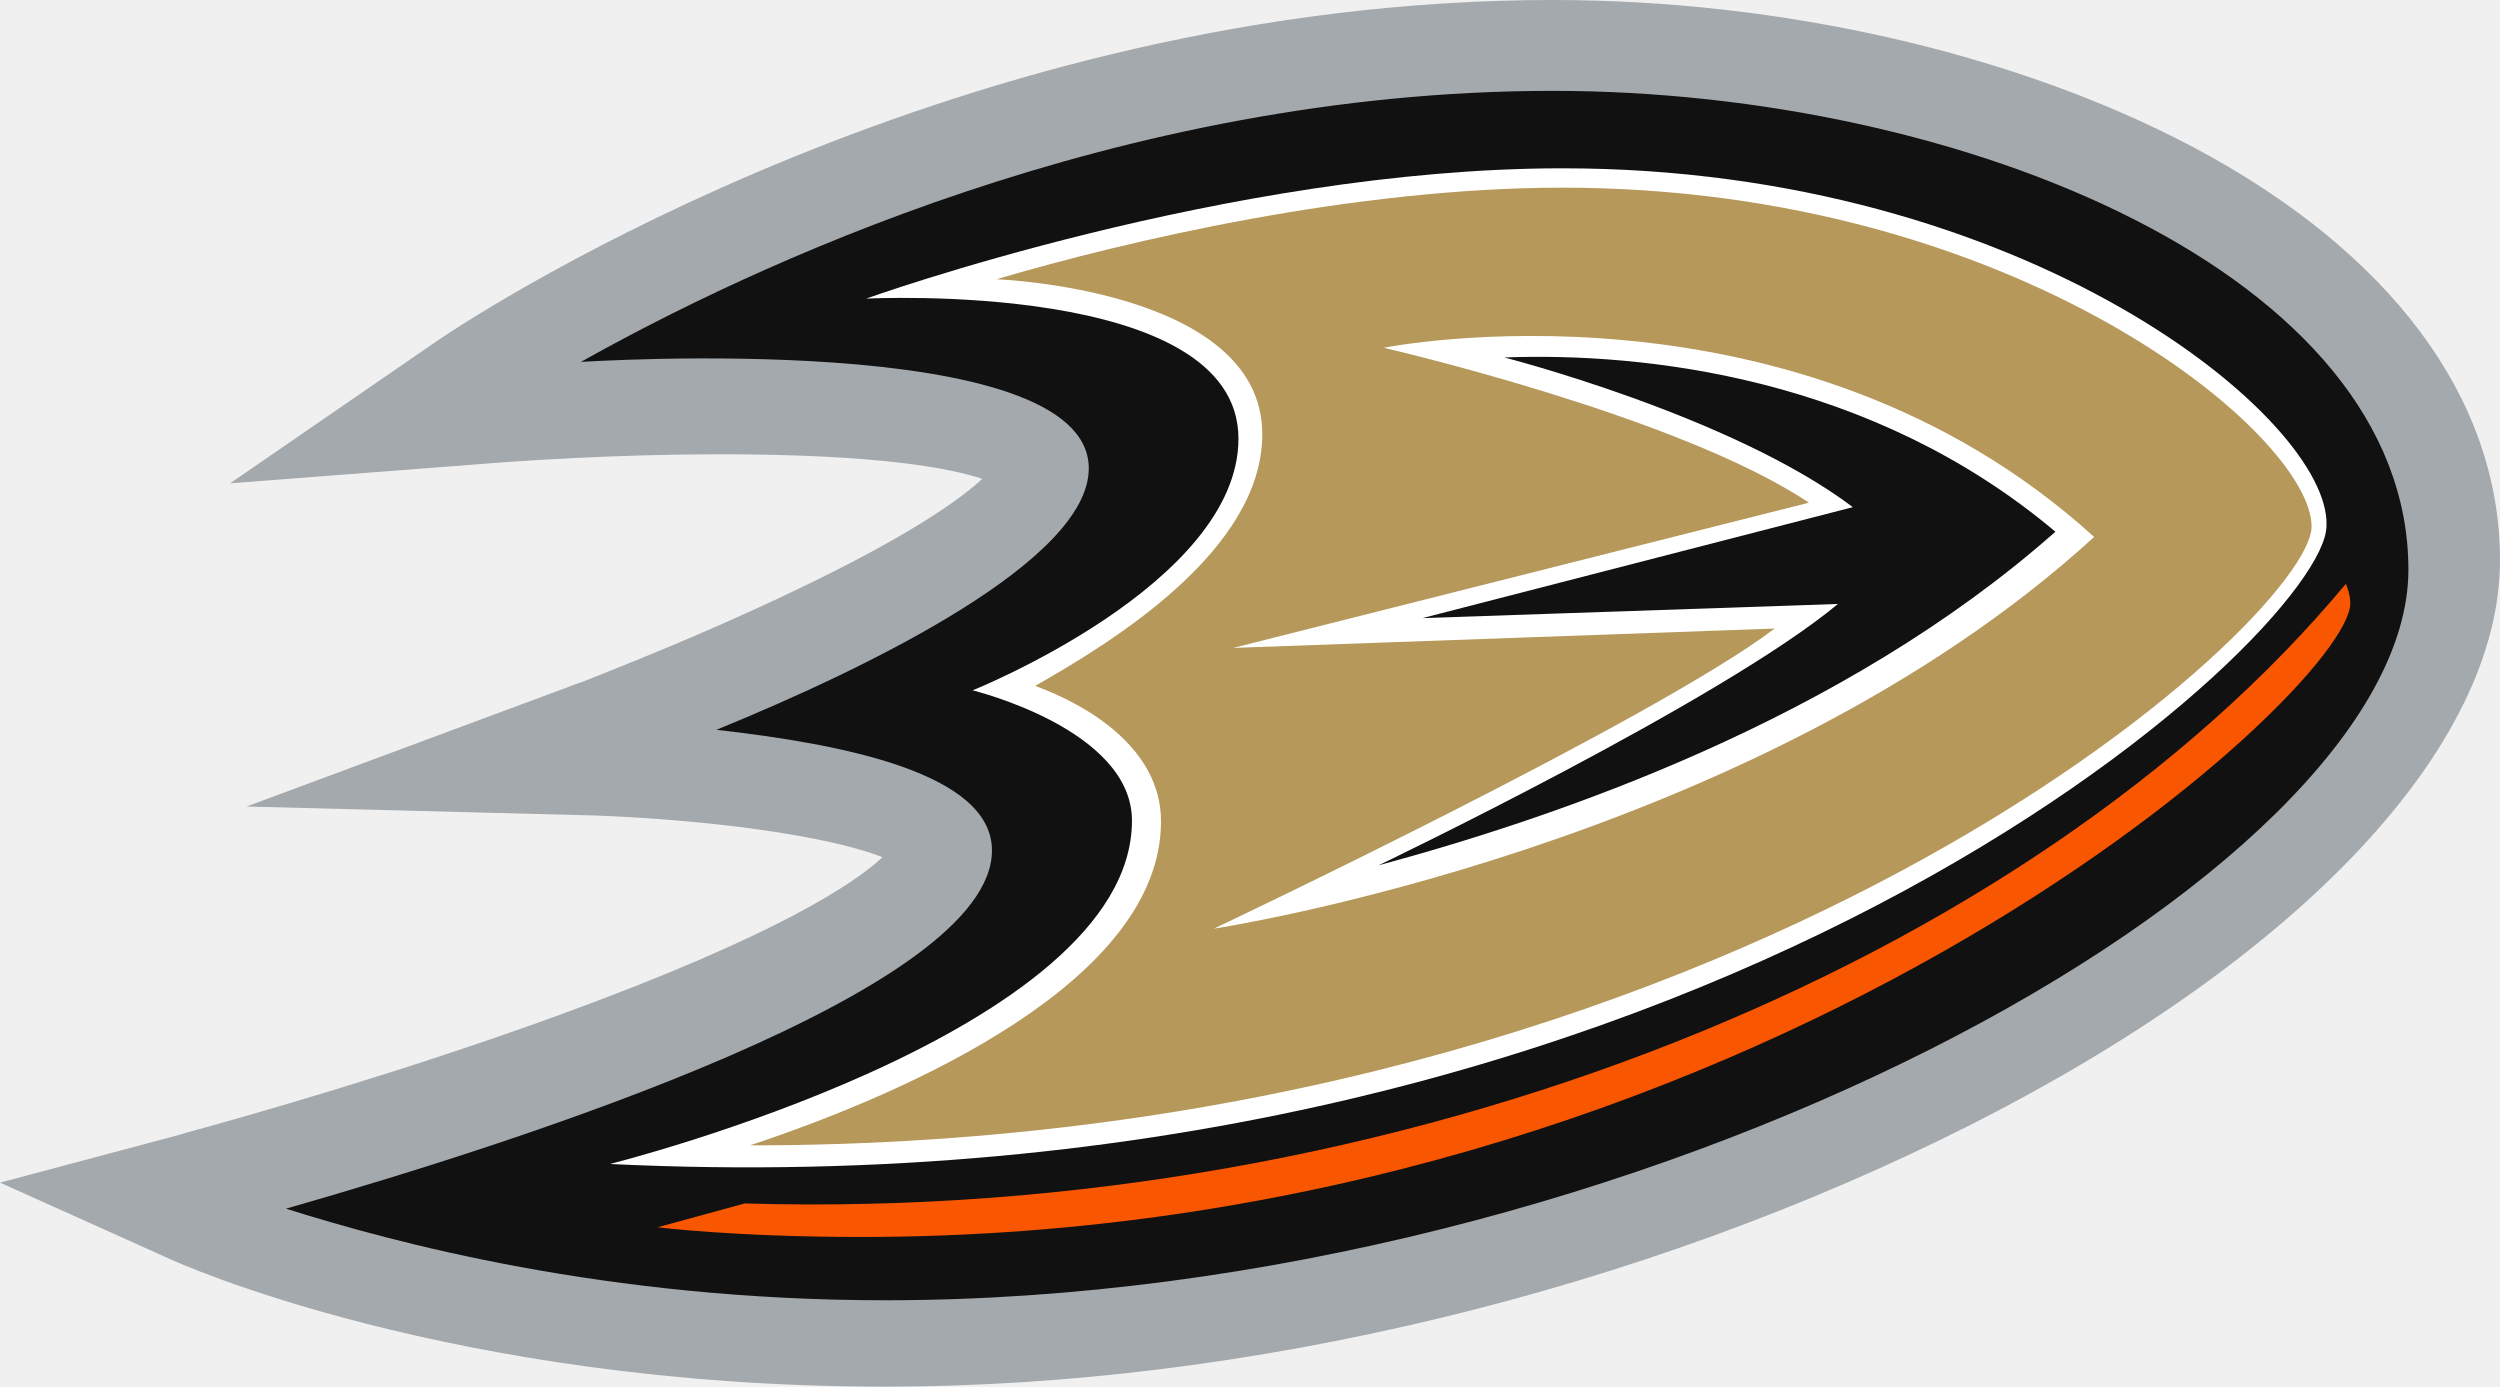
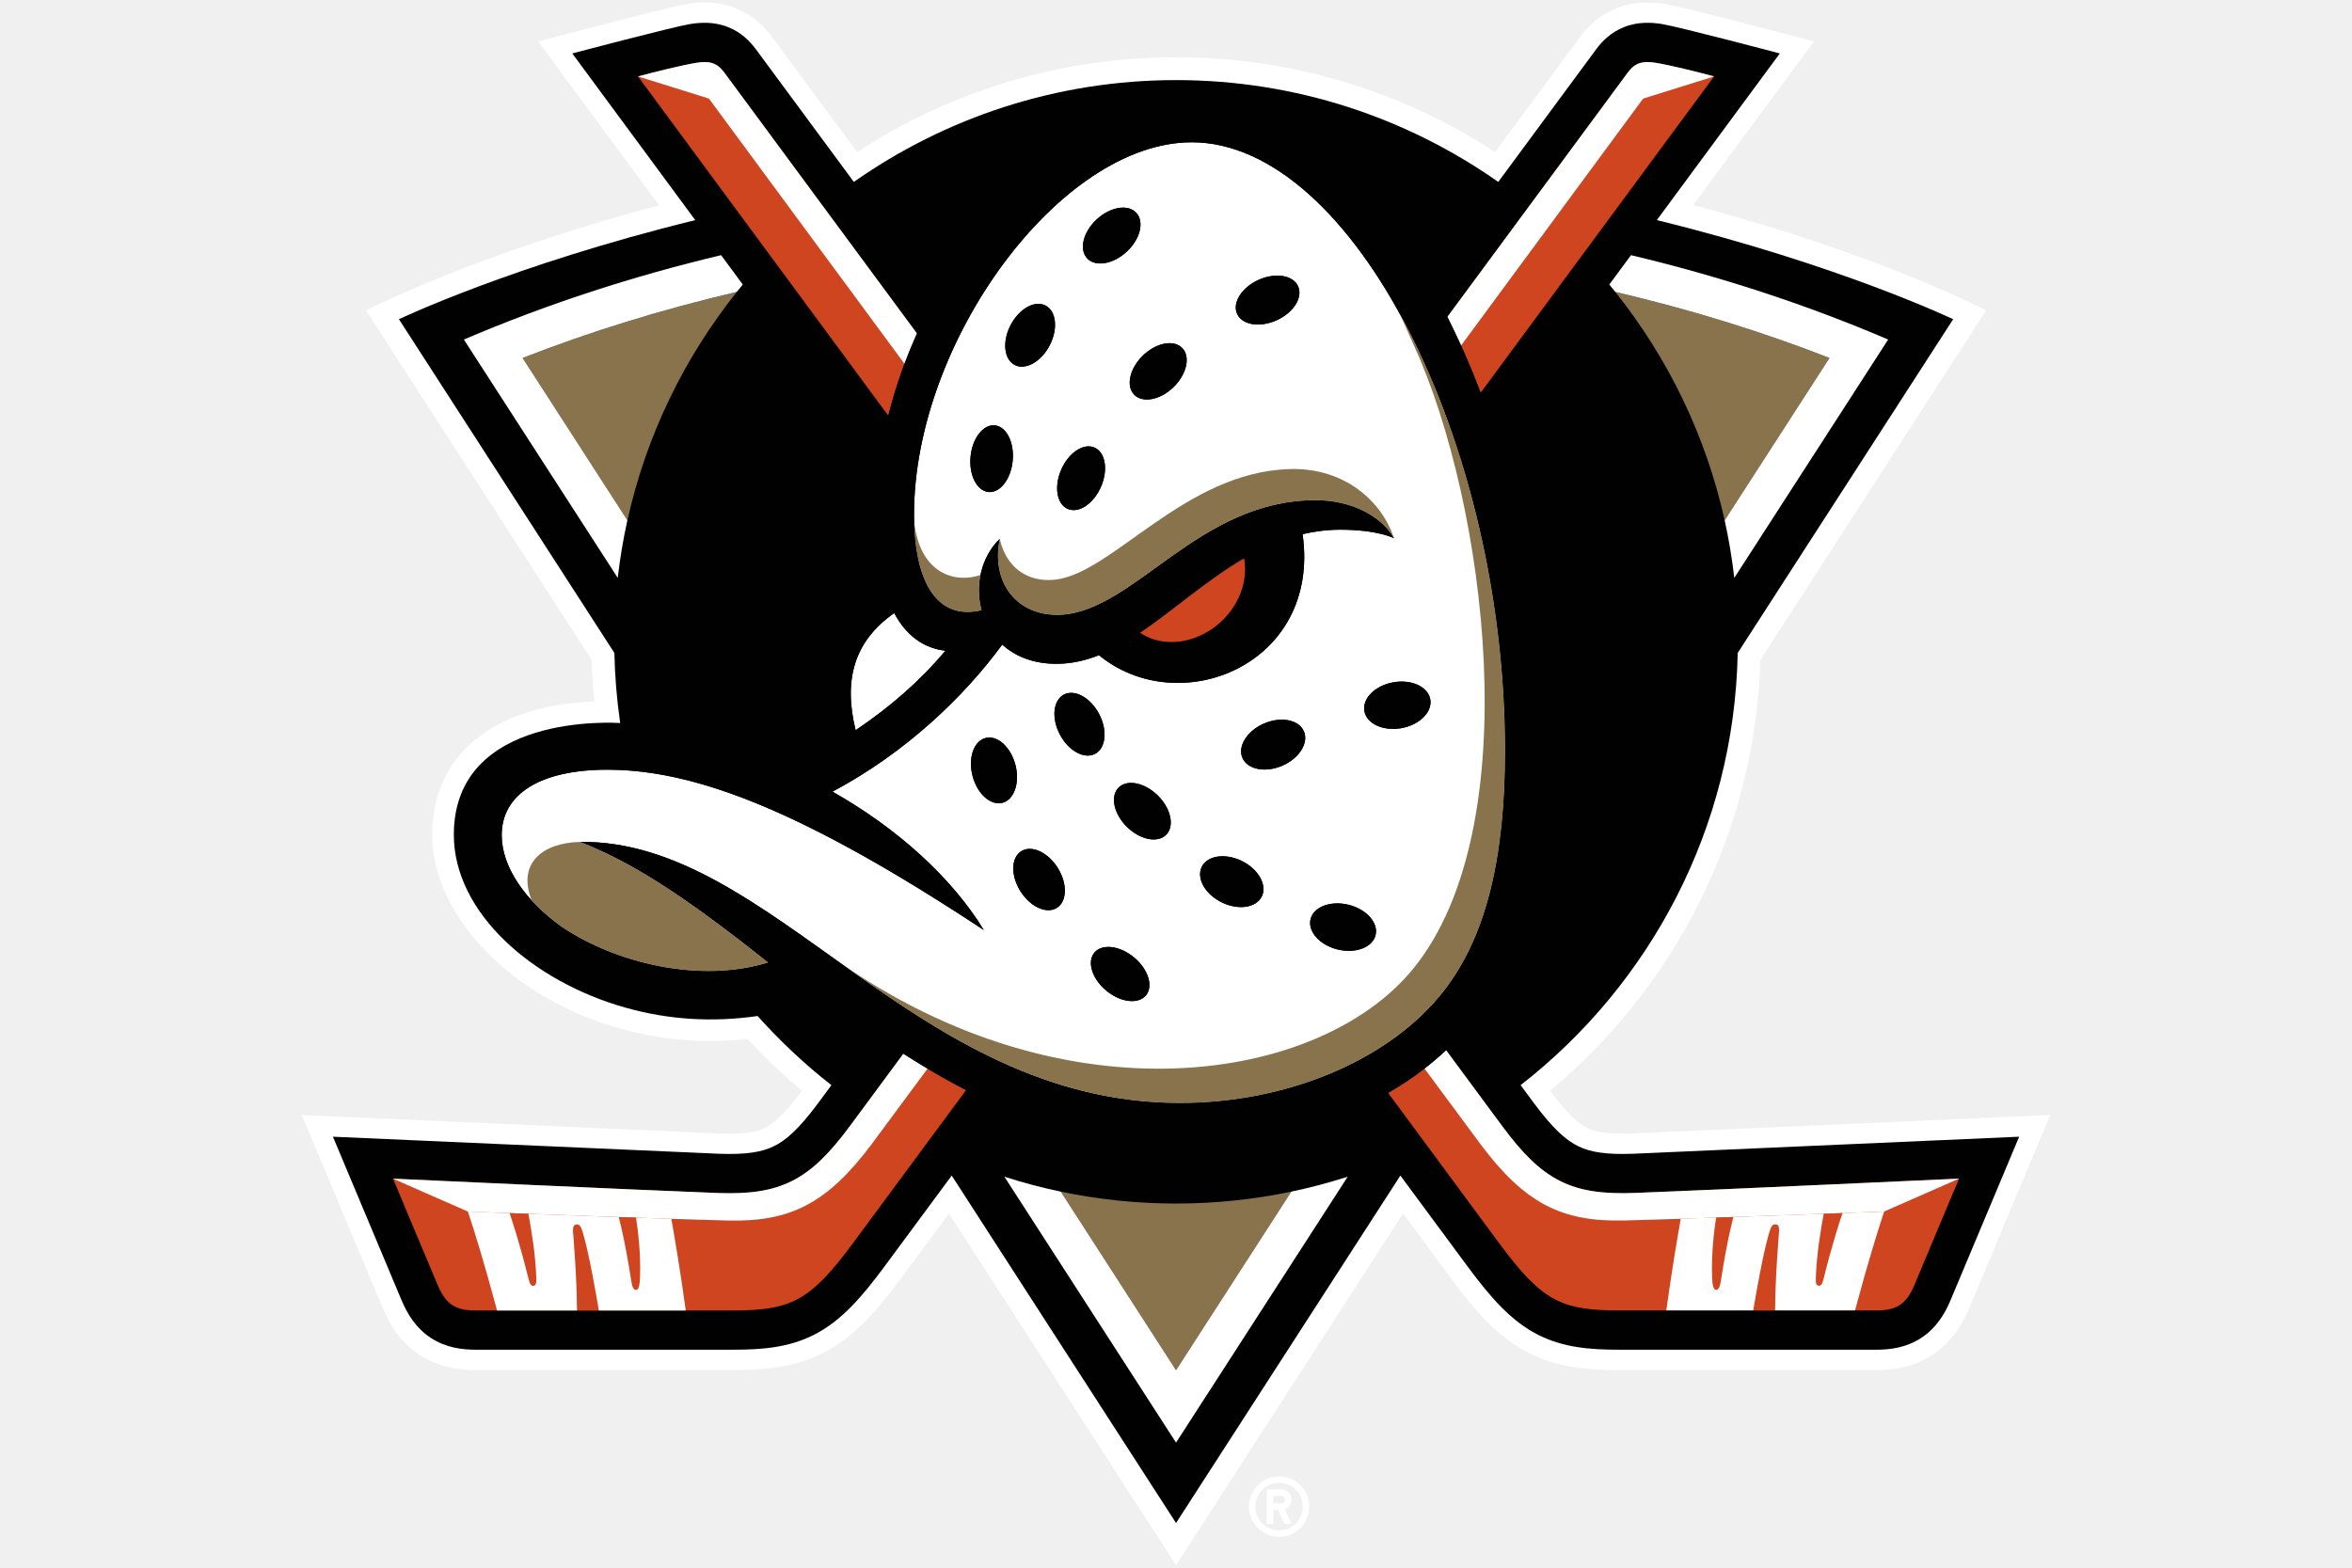
- <svg xmlns="http://www.w3.org/2000/svg" version="1.1" id="Layer_1" x="0px" y="0px" width="335.7px" height="186.2px" viewBox="0 0 335.7 186.2" style="enable-background:new 0 0 335.7 186.2;" xml:space="preserve">
-   <style type="text/css">
- 	.st0{fill:#A4A9AD;}
- 	.st1{fill:#111111;}
- 	.st2{fill:#F95602;}
- 	.st3{fill:#FFFFFF;}
- 	.st4{fill:#B5985A;}
- </style>
-   <g>
-     <path class="st0" d="M118.9,186.2c-58.6,0-95.6-16.9-96-17.1L0,158.8l24.4-6.5c0,0,0.3-0.1,0.6-0.2c8.1-2.2,29.2-8.2,49.8-15.7   c29.7-10.8,40.1-17.9,43.7-21.3c-2.8-1.1-8.2-2.6-18-3.9c-10.6-1.4-20.7-1.7-20.8-1.7l-46.6-1.2l43.6-16.2c0.3-0.1,0.7-0.3,1.4-0.5   c4-1.6,16.1-6.3,28.2-12.1C122.1,72,129,67,131.9,64.3c-4.2-1.4-13.8-3.3-35.2-3.3c-14.1,0-27.1,0.9-32,1.3   c-0.1,0-33.8,2.6-33.8,2.6l27.9-19.2C65.7,41,129.3,0,208.5,0c30.9,0,62.2,7.2,85.9,19.7c26.6,14.1,41.3,33.8,41.3,55.5   c0,25-26.6,53.3-71,75.8C220.4,173.4,167.3,186.2,118.9,186.2z" />
-     <path class="st0" d="M118.9,183.2c-57.1,0-93.2-16.1-94.7-16.8l-15.3-6.9l16.2-4.3c0.3-0.1,25.6-6.8,50.6-15.9   c40.2-14.6,46.4-23,47.3-25.1c-1.3-1-6.2-3.8-22.2-5.9c-10.8-1.4-21-1.7-21.1-1.7l-31-0.8L77.8,95c0.1-0.1,14.9-5.6,29.8-12.7   c23.8-11.4,28.3-17.4,29.1-19c-1.5-1.2-8.8-5.3-40-5.3c-16.9,0-32.4,1.3-32.5,1.3L41.7,61l18.6-12.8C63,46.4,127,3,208.5,3   c59.7,0,124.2,27.6,124.2,72.2c0,23.8-26,51.2-69.4,73.1C219.4,170.5,166.8,183.2,118.9,183.2z" />
-     <path class="st0" d="M208.5,9C128,9,63.7,53.2,63.7,53.2s79.2-6.5,79.2,9.7c0,14.3-63,37.7-63,37.7s49.4,1.3,49.4,13   c0,20.1-102.6,47.4-102.6,47.4s35.7,16.2,92.2,16.2c100.6,0,207.8-57.1,207.8-101.9C326.7,35.6,266.9,9,208.5,9z" />
-     <path class="st1" d="M208.5,12.2c-58.4,0-108.4,24-130.5,36.4c0,0,68.2-4.5,68.2,14.3c0,12.3-29.2,26.6-50,35.1   c16.9,1.9,37,5.8,37,16.2c0,18.8-63,39-94.8,48.1c14.3,4.5,42.9,12.3,80.5,12.3c101.3,0,204.5-57.1,204.5-98.1   C323.4,36.9,263.7,12.2,208.5,12.2z" />
-     <path class="st2" d="M100,161.6l-11.7,3.2c0,0,10.4,1.3,27.3,1.3c120.1,0,200-73.4,200-85.1c0-1.3-0.6-2.6-0.6-2.6   C272.8,129.1,188.4,164.2,100,161.6z" />
-     <path class="st3" d="M209.8,22.6c-44.8,0-93.5,17.5-93.5,17.5s50-2.6,50,18.8c0,19.5-35.7,33.8-35.7,33.8s21.4,5.2,21.4,17.5   c0,28.6-70.1,46.1-70.1,46.1c146.8,7.1,230.5-71.4,230.5-85.7C313,56.4,272.1,22.6,209.8,22.6z" />
-     <path class="st4" d="M209.8,25.2c-27.9,0-58.4,7.1-76,12.3c0,0,35.7,1.3,35.7,20.8c0,15.6-20.1,27.9-30.5,33.8   c7.1,2.6,16.9,8.4,16.9,18.2c0,21.4-33.8,36.4-55.2,43.5c133.1,0,209.7-70.8,209.7-83.1S270.8,25.2,209.8,25.2z" />
-     <path class="st3" d="M185.8,46.7c0,0,39.6,9.1,57.1,20.8L165.6,87l72.7-2.6c-16.2,12.3-75.3,40.3-75.3,40.3s72.7-11,118.2-52.6   C241,35.6,185.8,46.7,185.8,46.7z" />
-     <path class="st1" d="M202,48c0,0,30.5,7.8,46.8,20.1L191,83l55.8-1.9c-15.6,13-61.7,35.1-61.7,35.1c24-6.5,62.3-19.5,90.9-44.8   C251.3,50.6,220.8,47.3,202,48z" />
-   </g>
+ <svg xmlns="http://www.w3.org/2000/svg" viewBox="0 0 960 640">
+   <path d="M666.267 462.739c-10.74.41-15.397-.785-18.323-2.194-3.23-1.552-7.601-4.906-15.255-15.254 50.742-42.334 83.713-105.31 85.872-175.904l92.099-142.686s-44.515-23.227-119.557-42.994c29.902-40.533 49.261-66.794 49.261-66.794S687.392 2.891 679.666 1.624C675.259.91 667.73.144 659.63 3.426c-6.708 2.712-11.401 7.207-14.684 11.596-.232.303-13.595 18.429-34.737 47.062-37.468-24.476-82.197-38.713-130.191-38.713s-92.723 14.237-130.191 38.713a81302.064 81302.064 0 0 0-34.737-47.062c-3.265-4.389-7.975-8.884-14.684-11.596-8.1-3.283-15.611-2.516-20.036-1.802-7.726 1.267-60.697 15.289-60.697 15.289s19.411 26.314 49.367 66.936c-74.845 19.732-119.664 42.852-119.664 42.852l92.099 142.686c.178 5.709.589 11.347 1.16 16.966-41.482 1.624-66.228 21.908-66.228 54.448s31.508 66.402 76.629 79.086a136.101 136.101 0 0 0 36.951 5.102c4.977 0 10.062-.303 15.111-.838 6.959 7.51 14.381 14.593 22.231 21.14-7.654 10.33-12.025 13.702-15.254 15.254-2.927 1.409-7.565 2.587-18.324 2.194.054 0-170.584-7.528-170.584-7.528l33.168 79.067c2.605 6.155 6.887 13.523 14.808 18.768 8.261 5.459 16.932 6.262 22.98 6.262h105.141c12.025 0 24.479-.821 36.54-6.886 13.185-6.637 22.57-17.93 31.812-30.346 2.569-3.444 9.474-12.81 19.715-26.672L480 639l92.67-143.596c10.241 13.862 17.146 23.211 19.715 26.672 9.224 12.434 18.609 23.709 31.812 30.346 12.061 6.065 24.514 6.886 36.539 6.886h105.141c6.049 0 14.72-.803 22.98-6.262 7.922-5.245 12.204-12.613 14.809-18.768l33.167-79.067s-170.637 7.528-170.584 7.528h.018Z" fill="#fff" />
+   <path d="M666.57 471.015c-11.347.428-17.556-.75-22.231-2.997-5.049-2.427-10.401-7.083-18.341-17.805-.821-1.106-2.64-3.568-5.335-7.207 52.794-41.122 87.211-104.811 88.602-176.44l87.942-136.245s-46.157-22.104-120.949-40.462a4973687.4 4973687.4 0 0 1 50.19-68.042s-40.93-10.83-48.12-12.007c-3.854-.624-9.58-1.124-15.594 1.303-4.942 1.998-8.528 5.352-11.133 8.866-.25.34-15.879 21.498-40.072 54.288-37.254-26.172-82.625-41.568-131.51-41.568S385.76 48.095 348.506 74.267c-24.194-32.79-39.823-53.949-40.073-54.288-2.622-3.514-6.19-6.868-11.133-8.866-6.012-2.427-11.74-1.927-15.593-1.303-7.208 1.178-48.119 12.007-48.119 12.007l50.188 68.042c-74.792 18.358-120.948 40.462-120.948 40.462l87.941 136.245a232.328 232.328 0 0 0 2.373 28.598c-1.73-.071-67.905-4.478-67.905 45.635 0 31.756 32.026 59.89 70.207 70.612 17.377 4.888 35.38 6.03 53.774 3.371 9.19 10.259 19.252 19.732 30.135 28.224a1387.632 1387.632 0 0 0-5.317 7.207c-7.939 10.722-13.292 15.396-18.34 17.805-4.676 2.247-10.884 3.425-22.232 2.997l-157.577-6.958 28.118 67.008c2.284 5.352 5.71 11.078 11.74 15.057 6.28 4.157 13.042 4.888 18.395 4.888h105.141c11.74 0 22.551-.856 32.81-6.012 11.276-5.673 19.68-15.503 28.868-27.884 3.194-4.3 13.025-17.591 27.494-37.197l91.564 141.847 91.563-141.847c14.47 19.588 24.3 32.897 27.494 37.197 9.206 12.399 17.592 22.211 28.868 27.884 10.26 5.156 21.071 6.012 32.811 6.012h105.141c5.37 0 12.114-.731 18.394-4.888 6.031-3.996 9.474-9.705 11.74-15.057l28.12-67.008-157.579 6.958Z" fill="#010101" />
+   <path d="M659.309 119.191c30.349 7.083 59.52 16.092 87.424 26.975l-42.784 66.276c-7.672-34.663-23.212-66.401-44.64-93.251ZM480.018 491.338a229.85 229.85 0 0 1-47.048-4.853l47.048 72.895 47.049-72.895a229.604 229.604 0 0 1-47.049 4.853ZM300.727 119.191c-30.348 7.083-59.519 16.092-87.424 26.975l42.785 66.276c7.671-34.663 23.212-66.401 44.639-93.251Z" fill="#89734c" />
+   <path d="M665.696 104.168c36.13 8.599 71.206 19.999 104.981 34.449l-62.803 97.301a231.27 231.27 0 0 0-3.925-23.496l42.784-66.276c-27.886-10.883-57.058-19.874-87.424-26.974-.803-1.017-1.624-2.016-2.444-3.015 3.015-4.086 5.977-8.1 8.849-11.989h-.018ZM527.067 486.483l-47.049 72.895-47.048-72.895a224.791 224.791 0 0 1-23.016-6.101l70.064 108.557 70.064-108.557a229.925 229.925 0 0 1-23.033 6.101h.018Zm-270.98-274.061-42.784-66.276c27.887-10.883 57.058-19.874 87.424-26.974.803-1.017 1.624-2.016 2.445-3.015-3.016-4.086-5.977-8.1-8.85-11.989-36.129 8.599-71.206 19.999-104.98 34.449l62.802 97.301a231.272 231.272 0 0 1 3.926-23.496h.017Z" fill="#fff" />
+   <path d="M590.779 129.34c42.017-56.928 72.722-98.55 73.668-99.799 3.033-4.085 6.28-4.745 11.294-3.924 5.959.963 16.628 3.621 23.89 5.566 0 0-41.108 55.733-95.275 129.145-4.121-10.883-8.671-21.248-13.577-30.988Zm-216.509 6.814a599602.713 599602.713 0 0 0-78.682-106.595c-3.033-4.085-6.28-4.745-11.293-3.925-5.96.964-16.629 3.622-23.89 5.567 0 0 44.657 60.531 102.179 138.511 2.872-11.507 6.833-22.782 11.686-33.558Zm292.907 350.863c-25.817.981-37.593-5.066-54.043-27.295a31436.459 31436.459 0 0 1-22.908-31.006c-7.012 6.6-14.97 12.416-23.676 17.412 24.068 32.611 40.911 55.411 45.371 61.423 17.324 23.335 24.96 27.421 48.833 27.421h105.141c7.921 0 12.043-2.266 15.415-10.187 3.372-7.939 18.305-43.619 18.305-43.619s-101.323 4.674-132.421 5.851h-.017Zm-298.438-56.856-21.856 29.579c-16.45 22.211-28.225 28.258-54.042 27.295-31.098-1.177-132.421-5.852-132.421-5.852s14.933 35.699 18.305 43.62c3.373 7.939 7.494 10.186 15.416 10.186h105.141c23.854 0 31.49-4.085 48.832-27.42 4.514-6.083 21.696-29.329 46.21-62.548-8.225-4.246-16.718-9.187-25.585-14.86Z" fill="#cf4520" />
+   <path d="m289.362 40.247-28.957-9.045c7.261-1.944 17.93-4.602 23.89-5.566 5.013-.82 8.26-.16 11.293 3.925.982 1.302 34.114 46.206 78.682 106.595a206.758 206.758 0 0 0-5.085 12.363c-45.746-62.048-79.823-108.272-79.823-108.272Zm307.001 100.797c42.945-58.248 74.311-100.797 74.311-100.797l28.957-9.045c-7.262-1.944-17.931-4.602-23.89-5.566-5.014-.82-8.261-.16-11.294 3.925-.928 1.267-31.65 42.87-73.668 99.798 1.927 3.8 3.782 7.707 5.584 11.703v-.018ZM368.739 430.162l-21.856 29.579c-16.45 22.211-28.225 28.259-54.042 27.296-31.063-1.178-132.278-5.834-132.421-5.852l30.581 13.434s82.321 3.104 106.443 3.657c25.264.571 40.286-7.136 58.217-31.024 2.213-2.944 10.455-14.094 22.945-30.988a356.795 356.795 0 0 1-9.867-6.102Zm298.438 56.857c-25.817.981-37.593-5.067-54.043-27.296a30195.165 30195.165 0 0 1-22.908-31.006 123.054 123.054 0 0 1-8.814 7.511c12.489 16.912 20.75 28.063 22.962 31.006 17.913 23.888 32.936 31.595 58.217 31.024 24.122-.553 106.444-3.657 106.444-3.657l30.58-13.434c-.142 0-101.34 4.675-132.421 5.852h-.017Z" fill="#fff" />
+   <path d="M725.912 505.768c-.749 10.151-1.303 18.946-1.392 29.222h-8.938c.963-5.78 3.925-22.818 6.351-31.185.821-2.8 1.356-4.228 2.962-3.924 1.695.303 1.249 2.569.999 5.887h.018Zm-25.639 20.802c1.303.107 1.749-1.267 2.141-3.8 2.712-17.502 5.085-25.886 5.085-25.886l-.089-.036c-2.337.089-4.657.16-6.958.232-.767 4.852-2.016 14.486-1.659 24.298.124 3.247.606 5.102 1.463 5.192h.017Zm40.876-4.692c-.072 2.265.285 2.89 1.106 3.015.928.142 1.516-.571 2.052-2.73 3.55-14.415 6.869-24.405 7.743-26.921-2.391.089-4.96.179-7.672.286-1.106 5.869-2.962 16.859-3.229 26.35Zm-488.612-24.994s2.355 8.384 5.085 25.886c.392 2.515.838 3.907 2.141 3.8.856-.072 1.356-1.945 1.463-5.192.357-9.794-.892-19.446-1.659-24.298-2.302-.072-4.621-.161-6.959-.232l-.089.036h.018Zm-34.756 28.009c.821-.125 1.178-.75 1.107-3.015-.268-9.491-2.106-20.481-3.23-26.35-2.712-.107-5.299-.197-7.672-.286.875 2.516 4.193 12.506 7.744 26.921.535 2.159 1.124 2.872 2.051 2.73Zm20.304-21.088c-.82-2.8-1.356-4.228-2.961-3.924-1.695.303-1.249 2.569-1 5.887.75 10.151 1.303 18.946 1.392 29.222h8.939c-.964-5.78-3.925-22.818-6.352-31.185h-.018Z" fill="#cf4520" />
+   <path d="M274.018 497.581c1.266 7.154 3.711 21.426 5.887 37.429h-35.469c-.963-5.78-3.925-22.817-6.352-31.185-.82-2.8-1.356-4.228-2.961-3.924-1.695.303-1.249 2.569-.999 5.887.749 10.151 1.302 18.946 1.391 29.222h-32.632c-5.281-19.731-9.456-33.058-11.901-40.408h.054s6.762.286 16.967.66c.875 2.551 4.211 12.542 7.744 26.921.535 2.159 1.124 2.872 2.051 2.73.821-.125 1.178-.75 1.107-3.015-.268-9.491-2.106-20.481-3.23-26.35 10.884.392 24.104.874 36.968 1.32l-.089.035s2.355 8.385 5.085 25.887c.392 2.515.838 3.907 2.141 3.8.856-.072 1.356-1.945 1.463-5.192.357-9.794-.892-19.446-1.642-24.298 4.996.178 9.867.339 14.434.481h-.017Zm494.999-2.979s-6.762.25-16.968.624c-.874 2.552-4.21 12.542-7.743 26.921-.535 2.16-1.124 2.873-2.052 2.73-.821-.125-1.178-.749-1.106-3.015.267-9.491 2.105-20.481 3.229-26.35-10.883.392-24.104.874-36.968 1.32l.09.036s-2.356 8.385-5.085 25.886c-.393 2.515-.839 3.907-2.141 3.8-.857-.072-1.356-1.945-1.463-5.192-.357-9.794.892-19.445 1.641-24.298-4.996.178-9.866.339-14.434.482-1.267 7.154-3.711 21.426-5.888 37.428h35.47c.963-5.78 3.925-22.817 6.351-31.184.821-2.801 1.356-4.228 2.962-3.925 1.695.303 1.249 2.569.999 5.887-.749 10.151-1.302 18.946-1.392 29.222h32.633c5.281-19.731 9.456-33.057 11.9-40.408h-.053l.018.036ZM486.369 58.09c-53.632 0-113.294 81.387-113.294 151.856 0 29.222 10.277 43.387 27.583 39.177-2.73-10.151-.268-21.605 7.404-29.151-3.764 17.929 7.155 31.88 24.872 31.024 30.188-1.463 56.165-46.777 104.052-46.777 13.81 0 26.388 5.869 31.972 15.485-.035 0-6.637-3.461-21.891-3.461-5.388 0-10.491.678-15.398 1.82 7.547 53.396-50.349 76.338-83.106 49.417-5.585 2.212-11.347 3.515-17.378 3.515-9.509 0-16.878-3.087-22.106-7.85-15.486 21.123-39.162 44.012-69.279 60.05 26.352 14.915 48.601 34.949 61.768 56.5-71.706-47.348-116.595-65.473-153.635-65.473-27.654 0-43.159 10.097-43.159 26.688 0 13.131 9.706 26.886 24.533 37.501 22.784 15.253 56.915 22.96 84.23 14.539-34.523-27.509-55.898-41.139-76.79-49.239 78.788-1.017 135.9 106.578 244.805 106.578 44.123 0 85.926-17.662 107.799-45.814 17.164-22.086 24.943-54.002 24.943-97.943 0-126.415-62.267-248.46-127.925-248.46v.018Zm-73.026 129.966c-.695 7.511-5.12 13.255-9.866 12.809s-8.029-6.886-7.333-14.415c.696-7.511 5.121-13.237 9.867-12.809 4.745.446 8.028 6.886 7.332 14.415Zm15.095-47.063c-3.48 6.69-9.867 10.276-14.274 7.993-4.407-2.284-5.156-9.563-1.677-16.27 3.479-6.69 9.867-10.276 14.273-7.993 4.407 2.284 5.157 9.563 1.678 16.27Zm20.928 57.785c-3.033 6.922-9.099 10.936-13.578 8.973-4.478-1.962-5.638-9.152-2.622-16.056 3.033-6.922 9.099-10.936 13.577-8.973 4.478 1.962 5.638 9.152 2.623 16.056Zm-5.638-93.34c-3.372-3.657-1.624-10.758 3.925-15.896 5.549-5.12 12.775-6.315 16.147-2.676 3.372 3.658 1.623 10.758-3.925 15.896-5.549 5.12-12.775 6.315-16.147 2.676Zm35.273 52.593c-5.406 5.263-12.596 6.654-16.058 3.104-3.461-3.55-1.891-10.704 3.533-15.967 5.406-5.263 12.596-6.654 16.057-3.104 3.462 3.55 1.874 10.704-3.532 15.967Zm42.124-27.296c-6.869 3.122-14.113 1.981-16.182-2.569-2.07-4.549 1.819-10.757 8.688-13.879 6.869-3.122 14.113-1.981 16.183 2.569 2.069 4.549-1.82 10.757-8.689 13.879ZM409.169 327.727c-4.836 1.266-10.295-3.64-12.204-10.936-1.909-7.297.464-14.237 5.281-15.504 4.835-1.266 10.295 3.64 12.204 10.936 1.909 7.297-.464 14.237-5.281 15.504Zm22.212 42.905c-4.192 2.641-10.865-.41-14.88-6.797-4.014-6.387-3.871-13.701.339-16.341 4.193-2.641 10.866.41 14.88 6.797 4.015 6.386 3.872 13.701-.339 16.341Zm1.231-70.754c-3.514-6.672-2.801-13.969 1.606-16.306 4.407-2.337 10.848 1.195 14.381 7.868 3.514 6.672 2.801 13.969-1.606 16.306-4.407 2.337-10.848-1.196-14.381-7.868Zm35.131 106.452c-3.105 3.765-10.348 2.926-16.165-1.891-5.816-4.799-8.011-11.756-4.906-15.521 3.104-3.764 10.348-2.925 16.164 1.891 5.817 4.799 8.011 11.757 4.907 15.521Zm8.243-65.562c-3.48 3.532-10.67 2.087-16.04-3.229-5.37-5.299-6.887-12.471-3.408-16.003 3.479-3.532 10.669-2.087 16.04 3.229 5.37 5.299 6.887 12.47 3.408 16.003Zm39.019 25.244c-2.301 4.638-9.652 5.691-16.414 2.337-6.762-3.354-10.366-9.83-8.064-14.487 2.301-4.638 9.652-5.691 16.414-2.337 6.762 3.354 10.366 9.83 8.064 14.487Zm8.386-53.432c-6.923 2.997-14.202 1.57-16.272-3.175-2.052-4.746 1.891-11.043 8.814-14.04 6.923-2.998 14.202-1.57 16.272 3.175 2.051 4.746-1.892 11.043-8.814 14.04Zm38.074 69.167c-1.231 5.031-8.172 7.653-15.504 5.851-7.333-1.802-12.276-7.332-11.027-12.381 1.231-5.031 8.19-7.653 15.505-5.851 7.333 1.801 12.275 7.332 11.026 12.381Zm10.562-84.491c-7.422 1.338-14.202-1.767-15.13-6.922-.927-5.156 4.336-10.437 11.758-11.775 7.422-1.338 14.202 1.748 15.13 6.922.928 5.156-4.336 10.437-11.758 11.775Zm-222.789.856c-5.085-20.713-.535-36.412 15.737-47.83 4.888 9.117 12.007 14.397 20.928 15.361-10.009 11.971-22.177 22.692-36.665 32.469Z" fill="#fff" />
+   <path d="M485.531 41.803c-60.626 0-128.228 85.882-128.228 169.374 0 8.671.731 16.413 2.141 23.157-25.496 16.02-34.649 42.442-26.103 73.608-3.693 2.106-7.529 4.157-11.472 6.191-21.053-7.047-34.059-9.866-52.312-12.22-23.301-2.569-47.976-.179-63.195 10.686-4.71 3.372-8.278 7.421-10.687 12.095-2.391 4.657-3.693 10.027-3.693 16.146 0 6.975 1.606 13.487 4.46 19.535 3.908 8.26 10.206 15.717 18.181 22.264 11.24 9.741 26.013 17.644 42.624 22.318 20.375 5.727 49.314 4.871 71.937-1.944a574.533 574.533 0 0 0 5.513 3.372c58.931 44.35 98.95 60.852 146.873 60.852 52.062 0 97.737-19.909 122.519-54.18 17.413-24.084 27.44-58.73 26.834-107.701-1.713-137.316-67.032-263.5-145.392-263.5v-.053Zm-120.556 208.48c4.888 9.116 12.007 14.397 20.928 15.36-10.009 11.971-22.177 22.693-36.665 32.47-5.085-20.713-.535-36.412 15.737-47.83Zm224.376 154.193c-21.856 28.151-63.659 45.813-107.799 45.813-108.905 0-166.017-107.612-244.805-106.577 20.892 8.099 42.267 21.729 76.79 49.239-27.298 8.421-61.446.714-84.23-14.54-14.809-10.615-24.533-24.369-24.533-37.5 0-16.591 15.505-26.689 43.159-26.689 24.069 0 51.456 7.654 87.335 25.993 19.359 9.884 41.179 22.871 66.3 39.463-13.167-21.533-35.416-41.568-61.768-56.5 30.117-16.02 53.793-38.927 69.279-60.032 5.228 4.763 12.579 7.849 22.106 7.849 6.031 0 11.793-1.32 17.378-3.514 32.757 26.921 90.653 3.996 83.106-49.417 4.907-1.142 10.01-1.82 15.398-1.82 15.272 0 21.874 3.461 21.891 3.461-5.584-9.616-18.162-15.485-31.972-15.485-47.887 0-73.864 45.314-104.052 46.777-17.717.856-28.618-13.095-24.872-31.024-7.672 7.546-10.134 18.999-7.404 29.15-17.306 4.211-27.583-9.954-27.583-39.177 0-70.468 59.68-151.855 113.294-151.855 65.658 0 127.925 122.044 127.925 248.46 0 43.922-7.779 75.839-24.943 97.943v-.018Z" fill="#010101" />
+   <path d="M488.974 259.883c-8.582 3.568-17.324 2.694-23.64-1.552 13.631-9.17 27.101-21.462 42.427-30.382 2.445 12.488-5.602 26.457-18.787 31.934Z" fill="#cf4520" />
+   <path d="M413.344 188.058c-.696 7.511-5.121 13.237-9.867 12.809-4.746-.446-8.029-6.886-7.333-14.415.696-7.51 5.121-13.237 9.867-12.809 4.746.446 8.028 6.886 7.333 14.415Zm13.417-63.315c-4.407-2.283-10.795 1.285-14.274 7.993-3.479 6.69-2.73 13.986 1.677 16.27 4.407 2.283 10.795-1.285 14.274-7.993 3.479-6.69 2.729-13.986-1.677-16.27Zm37.021-37.857c-3.372-3.657-10.598-2.462-16.147 2.676-5.531 5.12-7.297 12.239-3.925 15.896s10.598 2.462 16.147-2.676c5.549-5.12 7.297-12.238 3.925-15.896Zm-17.039 95.838c-4.478-1.963-10.544 2.069-13.577 8.973-3.033 6.922-1.856 14.112 2.622 16.057 4.479 1.962 10.545-2.07 13.578-8.974 3.033-6.922 1.856-14.112-2.623-16.056Zm35.791-40.658c-3.462-3.55-10.652-2.159-16.058 3.104-5.406 5.263-6.994 12.417-3.533 15.967 3.462 3.55 10.652 2.159 16.058-3.104 5.406-5.263 6.994-12.417 3.533-15.967Zm47.298-25.226c-2.07-4.549-9.313-5.691-16.183-2.569-6.869 3.122-10.758 9.348-8.688 13.88 2.069 4.549 9.313 5.691 16.182 2.569 6.869-3.122 10.759-9.349 8.689-13.88Zm-83.16 272.098c-3.105 3.765-.91 10.705 4.906 15.521 5.817 4.799 13.06 5.656 16.165 1.891 3.104-3.764.91-10.704-4.907-15.521-5.816-4.799-13.06-5.655-16.164-1.891Zm-29.831-41.442c-4.193 2.64-4.354 9.954-.339 16.341 4.014 6.387 10.669 9.438 14.88 6.797 4.192-2.64 4.353-9.954.339-16.341-4.015-6.387-10.67-9.438-14.88-6.797Zm-14.595-46.206c-4.835 1.266-7.19 8.206-5.281 15.503 1.909 7.296 7.369 12.202 12.204 10.936 4.835-1.267 7.19-8.207 5.281-15.503-1.909-7.297-7.369-12.203-12.204-10.936Zm88.281 52.575c-2.302 4.638 1.302 11.132 8.064 14.486 6.762 3.354 14.113 2.301 16.414-2.337 2.302-4.639-1.302-11.132-8.064-14.486-6.762-3.354-14.113-2.302-16.414 2.337Zm44.39 21.372c-1.231 5.031 3.711 10.579 11.026 12.381s14.273-.82 15.504-5.851c1.231-5.031-3.711-10.58-11.026-12.381-7.333-1.802-14.273.82-15.504 5.851Zm-78.361-53.681c-3.479 3.532-1.962 10.686 3.408 16.003 5.37 5.298 12.543 6.743 16.04 3.229 3.497-3.533 1.962-10.687-3.408-16.003-5.371-5.298-12.543-6.743-16.04-3.229Zm-22.338-37.982c-4.406 2.337-5.138 9.634-1.605 16.306 3.514 6.672 9.955 10.187 14.38 7.868 4.407-2.337 5.138-9.634 1.606-16.306-3.515-6.672-9.956-10.187-14.381-7.868Zm97.987 14.986c-2.052-4.745-9.349-6.173-16.272-3.176-6.922 2.998-10.865 9.277-8.814 14.041 2.052 4.745 9.349 6.172 16.272 3.175 6.923-2.997 10.866-9.277 8.814-14.04Zm51.58-13.077c-.928-5.156-7.708-8.26-15.13-6.922-7.422 1.338-12.685 6.601-11.757 11.775.927 5.156 7.707 8.26 15.129 6.922 7.423-1.338 12.686-6.601 11.758-11.775Z" fill="#010101" />
+   <path d="M229.325 378.41c22.783 15.254 56.914 22.961 84.212 14.54-34.523-27.51-55.898-41.139-76.79-49.239-15.255.339-25.746 8.706-19.733 23.888 3.497 3.836 7.654 7.475 12.293 10.811h.018Zm252.245 71.878c44.122 0 85.925-17.661 107.799-45.813 17.164-22.086 24.943-54.003 24.943-97.943 0-66.455-17.199-131.696-43.07-178.634a985.024 985.024 0 0 0 6.084 13.595c28.993 63.689 46.656 196.01-.482 253.955-37.913 46.58-141.377 63.207-235.831-3.729 39.591 28.277 82.786 58.569 140.557 58.569Zm44.872-258.789c-42.802 1.124-72.42 42.656-95.828 45.153-11.633 1.231-20.09-5.441-22.552-16.68-3.764 17.929 7.155 31.88 24.872 31.024 30.188-1.463 56.165-46.777 104.052-46.777 13.81 0 26.388 5.869 31.972 15.485-4.674-14.415-19.483-28.83-42.516-28.223v.018Zm-125.784 57.623c-16.718 4.068-26.869-8.991-27.547-36.197 2.462 21.979 17.324 25.19 27.083 21.818a31.348 31.348 0 0 0 .464 14.379Z" fill="#89734c" />
+   <path d="M522.089 602.732c-6.816 0-12.329 5.531-12.329 12.346s5.513 12.327 12.329 12.327 12.311-5.512 12.311-12.327-5.496-12.346-12.311-12.346Zm0 22.015c-5.37 0-9.688-4.335-9.688-9.687s4.318-9.705 9.688-9.705 9.67 4.335 9.67 9.705-4.335 9.687-9.67 9.687Z" fill="#fff" />
+   <path d="M527.156 612.204c0-2.301-1.873-4.192-4.175-4.192h-5.941v14.094h2.641v-5.709h1.891l2.676 5.709h2.908l-2.783-5.959a4.176 4.176 0 0 0 2.783-3.943Zm-4.175 1.534h-3.3v-3.068h3.3c.857 0 1.535.678 1.535 1.534s-.678 1.534-1.535 1.534Z" fill="#fff" />
</svg>
